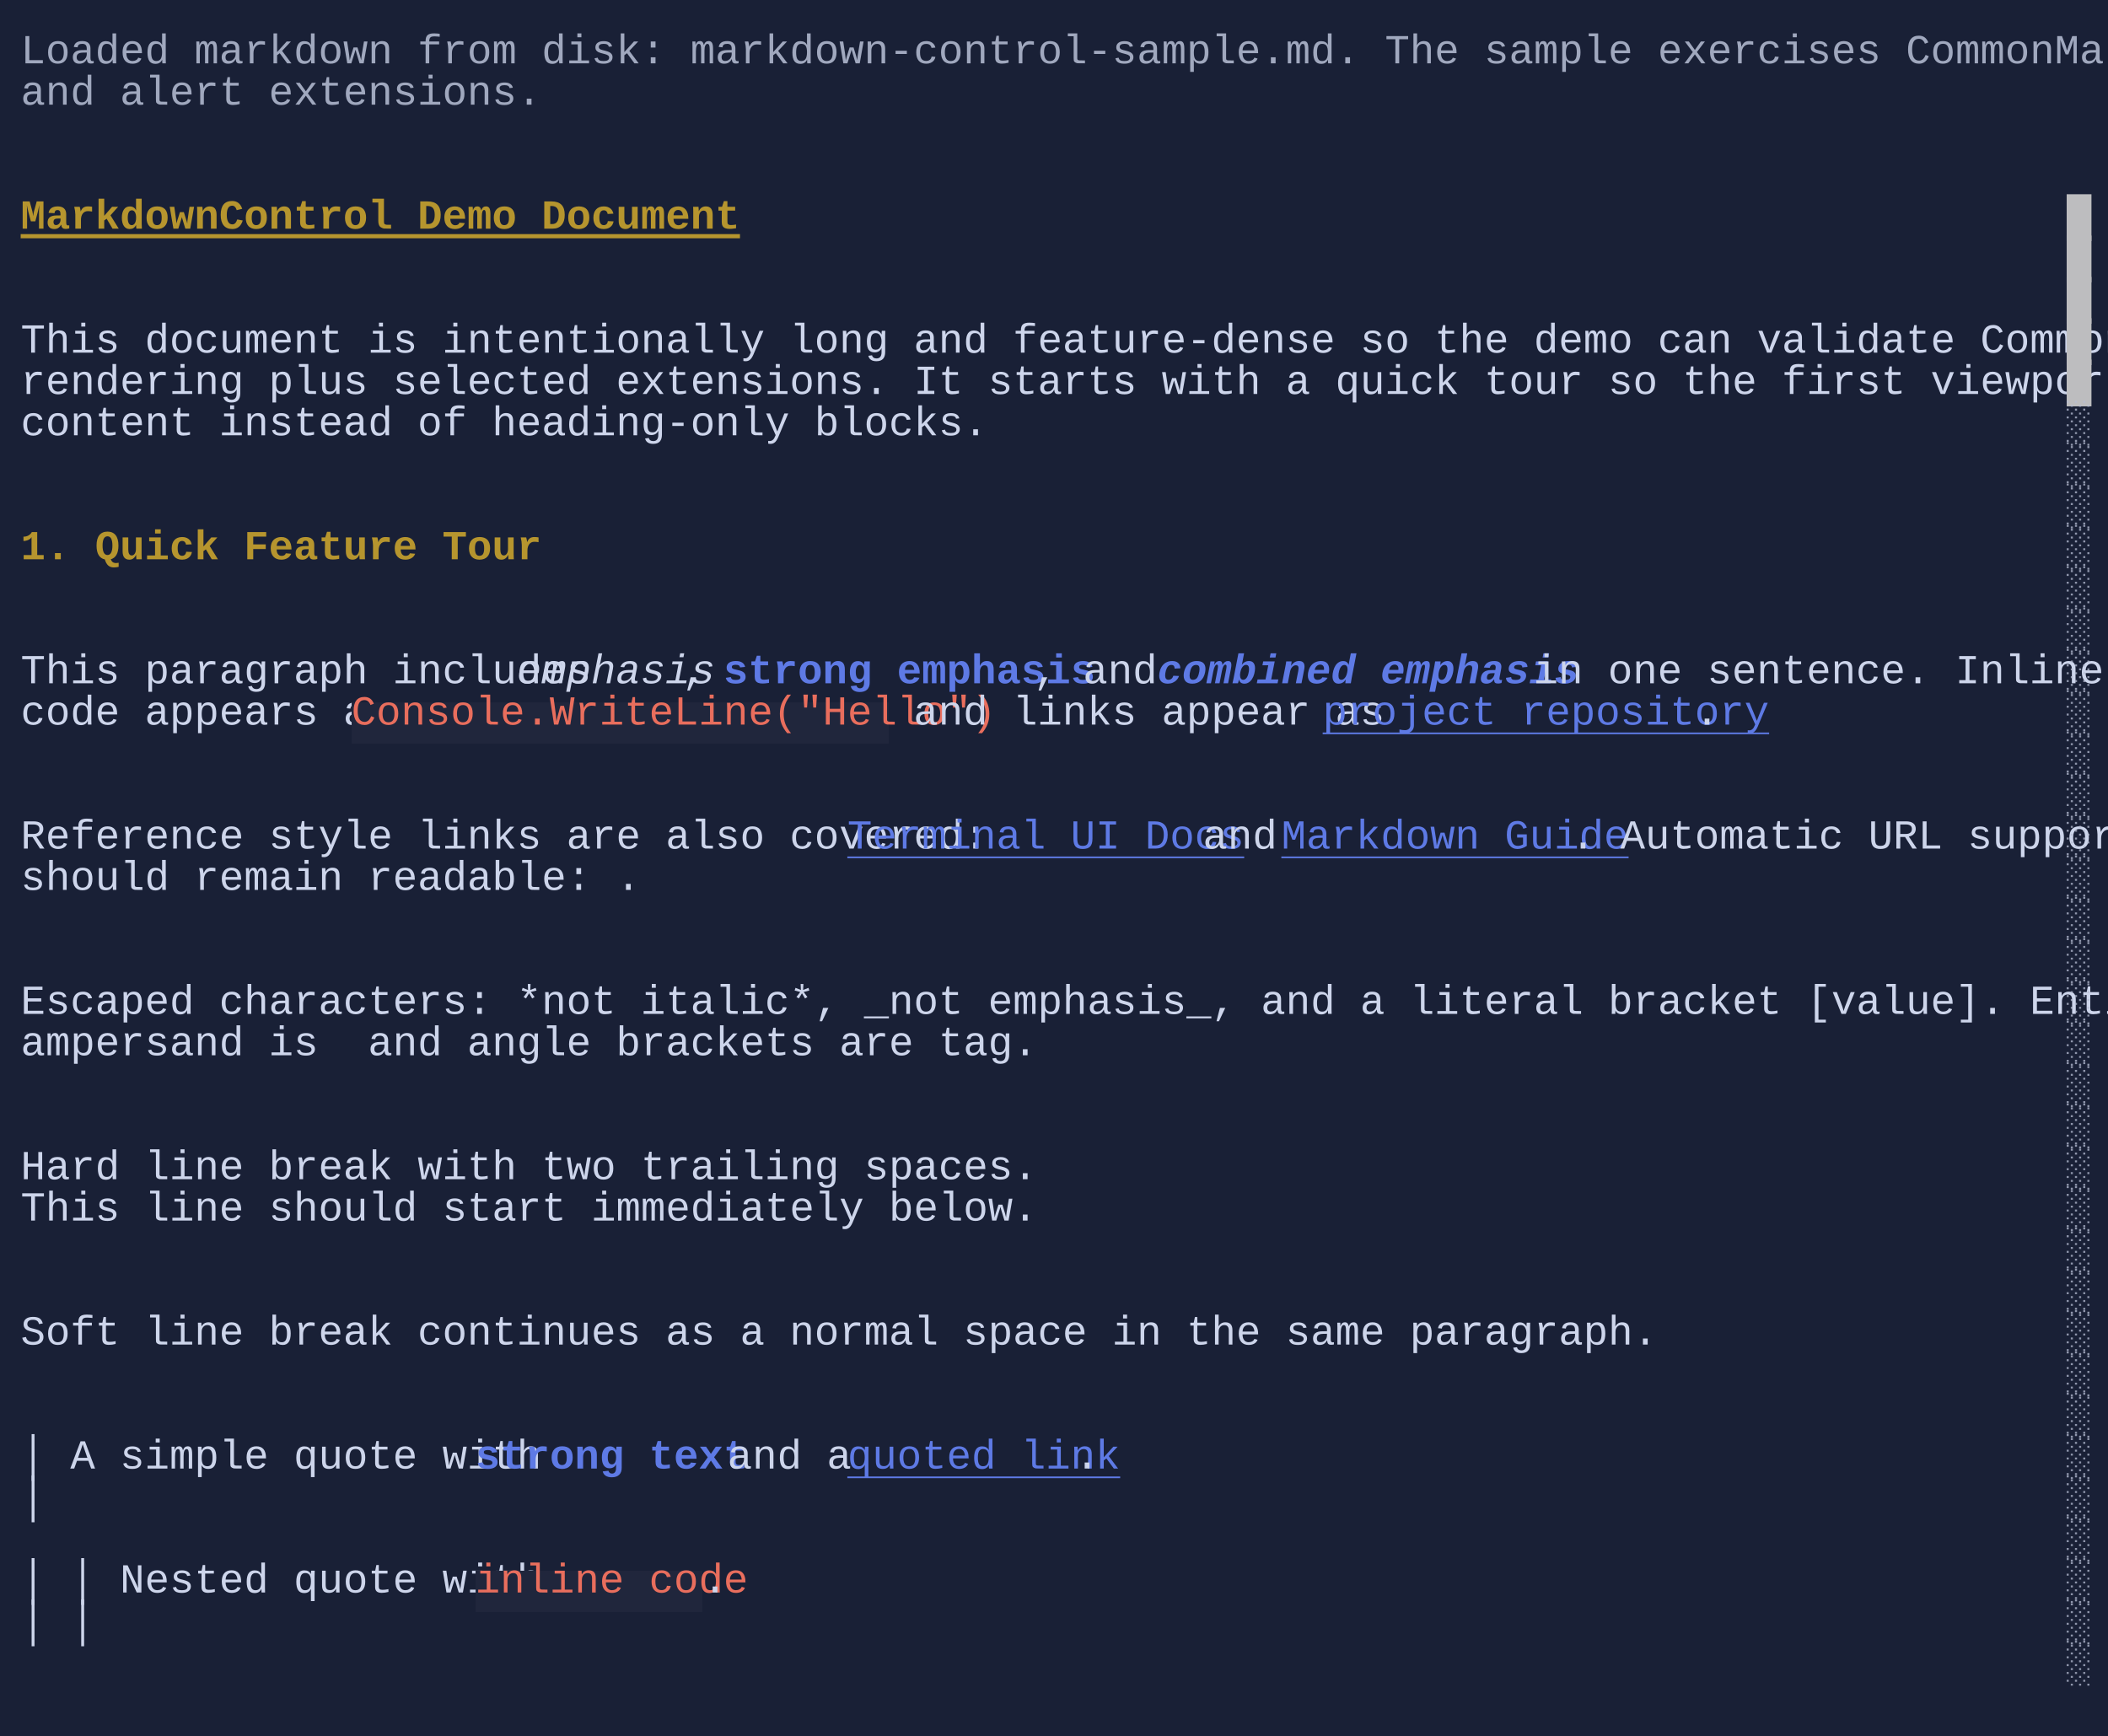
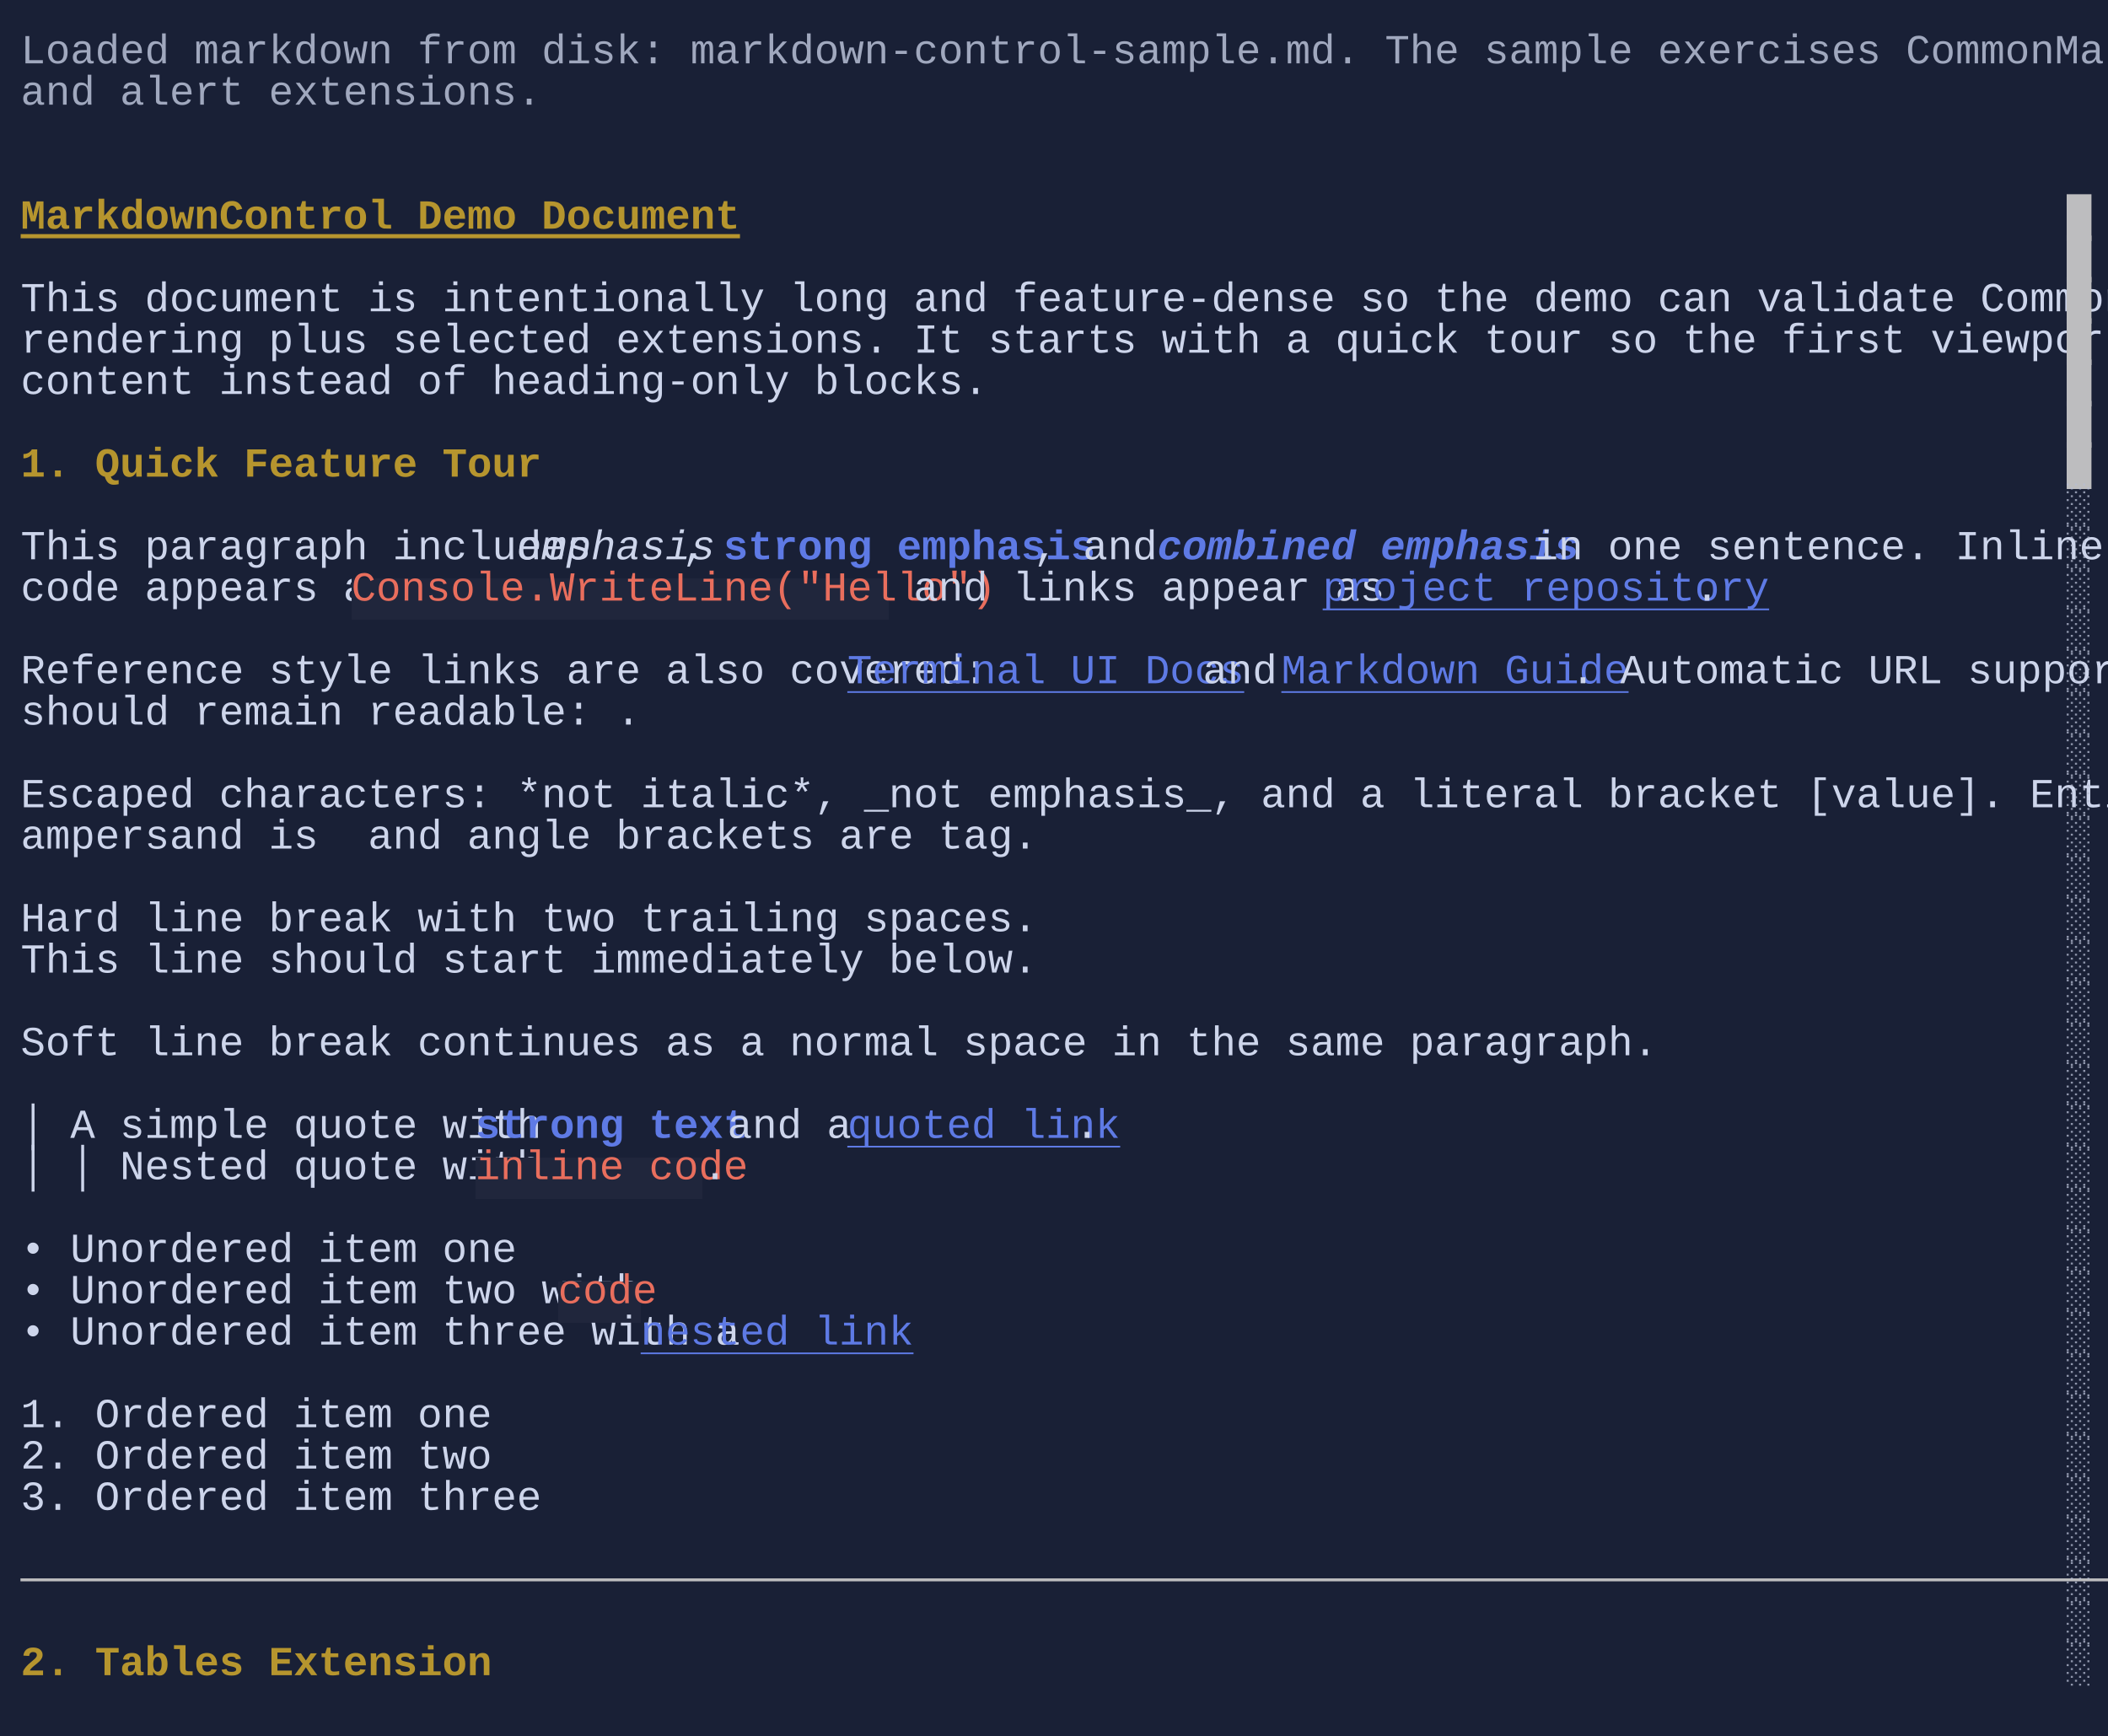
<svg xmlns="http://www.w3.org/2000/svg" viewBox="0 0 918 756" width="918" height="756" shape-rendering="crispEdges">
  <style>.t{font-family:ui-monospace, SFMono-Regular, Menlo, Monaco, Consolas, "Liberation Mono", "Courier New", monospace;font-size:18px;dominant-baseline:text-before-edge;white-space:pre;font-variant-ligatures:none;font-kerning:none;font-feature-settings:"liga" 0,"calt" 0;letter-spacing:0}</style>
  <rect x="0" y="0" width="918" height="756" fill="rgb(25,32,54)" />
  <text class="t" x="9" y="18" fill="rgb(205,213,235)" textLength="882" lengthAdjust="spacing" opacity="0.75" xml:space="preserve">Loaded markdown from disk: markdown-control-sample.md. The sample exercises CommonMark plus tables</text>
  <text class="t" x="9" y="36" fill="rgb(205,213,235)" textLength="189" lengthAdjust="spacing" opacity="0.75" xml:space="preserve">and alert extensions.</text>
  <text class="t" x="9" y="90" fill="rgb(182,149,46)" textLength="261" lengthAdjust="spacing" font-weight="700" text-decoration="underline" xml:space="preserve">MarkdownControl Demo Document</text>
  <text class="t" x="900" y="90" fill="rgb(189,189,191)" textLength="9" lengthAdjust="spacing" font-weight="700" xml:space="preserve">█</text>
  <text class="t" x="900" y="108" fill="rgb(189,189,191)" textLength="9" lengthAdjust="spacing" font-weight="700" xml:space="preserve">█</text>
+   <text class="t" x="9" y="126" fill="rgb(205,213,235)" textLength="891" lengthAdjust="spacing" xml:space="preserve">This document is intentionally long and feature-dense so the demo can validate CommonMark          </text>
  <text class="t" x="900" y="126" fill="rgb(189,189,191)" textLength="9" lengthAdjust="spacing" font-weight="700" xml:space="preserve">█</text>
-   <text class="t" x="9" y="144" fill="rgb(205,213,235)" textLength="891" lengthAdjust="spacing" xml:space="preserve">This document is intentionally long and feature-dense so the demo can validate CommonMark          </text>
+   <text class="t" x="9" y="144" fill="rgb(205,213,235)" textLength="891" lengthAdjust="spacing" xml:space="preserve">rendering plus selected extensions. It starts with a quick tour so the first viewport shows mixed  </text>
  <text class="t" x="900" y="144" fill="rgb(189,189,191)" textLength="9" lengthAdjust="spacing" font-weight="700" xml:space="preserve">█</text>
-   <text class="t" x="9" y="162" fill="rgb(205,213,235)" textLength="891" lengthAdjust="spacing" xml:space="preserve">rendering plus selected extensions. It starts with a quick tour so the first viewport shows mixed  </text>
+   <text class="t" x="9" y="162" fill="rgb(205,213,235)" textLength="891" lengthAdjust="spacing" xml:space="preserve">content instead of heading-only blocks.                                                            </text>
  <text class="t" x="900" y="162" fill="rgb(189,189,191)" textLength="9" lengthAdjust="spacing" font-weight="700" xml:space="preserve">█</text>
-   <text class="t" x="9" y="180" fill="rgb(205,213,235)" textLength="891" lengthAdjust="spacing" xml:space="preserve">content instead of heading-only blocks.                                                            </text>
-   <text class="t" x="900" y="180" fill="rgb(183,190,211)" textLength="9" lengthAdjust="spacing" opacity="0.75" xml:space="preserve">░</text>
-   <text class="t" x="900" y="198" fill="rgb(183,190,211)" textLength="9" lengthAdjust="spacing" opacity="0.75" xml:space="preserve">░</text>
+   <text class="t" x="900" y="180" fill="rgb(189,189,191)" textLength="9" lengthAdjust="spacing" font-weight="700" xml:space="preserve">█</text>
+   <text class="t" x="9" y="198" fill="rgb(182,149,46)" textLength="189" lengthAdjust="spacing" font-weight="700" xml:space="preserve">1. Quick Feature Tour</text>
+   <text class="t" x="900" y="198" fill="rgb(189,189,191)" textLength="9" lengthAdjust="spacing" font-weight="700" xml:space="preserve">█</text>
  <text class="t" x="900" y="216" fill="rgb(183,190,211)" textLength="9" lengthAdjust="spacing" opacity="0.75" xml:space="preserve">░</text>
-   <text class="t" x="9" y="234" fill="rgb(182,149,46)" textLength="189" lengthAdjust="spacing" font-weight="700" xml:space="preserve">1. Quick Feature Tour</text>
+   <text class="t" x="9" y="234" fill="rgb(205,213,235)" textLength="216" lengthAdjust="spacing" xml:space="preserve">This paragraph includes </text>
+   <text class="t" x="225" y="234" fill="rgb(205,213,235)" textLength="72" lengthAdjust="spacing" font-style="italic" xml:space="preserve">emphasis</text>
+   <text class="t" x="297" y="234" fill="rgb(205,213,235)" textLength="18" lengthAdjust="spacing" xml:space="preserve">, </text>
+   <text class="t" x="315" y="234" fill="rgb(94,122,229)" textLength="135" lengthAdjust="spacing" font-weight="700" xml:space="preserve">strong emphasis</text>
+   <text class="t" x="450" y="234" fill="rgb(205,213,235)" textLength="54" lengthAdjust="spacing" xml:space="preserve">, and </text>
+   <text class="t" x="504" y="234" fill="rgb(94,122,229)" textLength="153" lengthAdjust="spacing" font-weight="700" font-style="italic" xml:space="preserve">combined emphasis</text>
+   <text class="t" x="657" y="234" fill="rgb(205,213,235)" textLength="243" lengthAdjust="spacing" xml:space="preserve"> in one sentence. Inline   </text>
  <text class="t" x="900" y="234" fill="rgb(183,190,211)" textLength="9" lengthAdjust="spacing" opacity="0.75" xml:space="preserve">░</text>
+   <text class="t" x="9" y="252" fill="rgb(205,213,235)" textLength="144" lengthAdjust="spacing" xml:space="preserve">code appears as </text>
+   <rect x="153" y="252" width="234" height="18" fill="rgb(32,38,60)" />
+   <text class="t" x="153" y="252" fill="rgb(233,110,93)" textLength="234" lengthAdjust="spacing" xml:space="preserve">Console.WriteLine("Hello")</text>
+   <text class="t" x="387" y="252" fill="rgb(205,213,235)" textLength="189" lengthAdjust="spacing" xml:space="preserve"> and links appear as </text>
+   <text class="t" x="576" y="252" fill="rgb(94,122,229)" textLength="162" lengthAdjust="spacing" text-decoration="underline" xml:space="preserve">project repository</text>
+   <text class="t" x="738" y="252" fill="rgb(205,213,235)" textLength="162" lengthAdjust="spacing" xml:space="preserve">.                 </text>
  <text class="t" x="900" y="252" fill="rgb(183,190,211)" textLength="9" lengthAdjust="spacing" opacity="0.75" xml:space="preserve">░</text>
  <text class="t" x="900" y="270" fill="rgb(183,190,211)" textLength="9" lengthAdjust="spacing" opacity="0.75" xml:space="preserve">░</text>
-   <text class="t" x="9" y="288" fill="rgb(205,213,235)" textLength="216" lengthAdjust="spacing" xml:space="preserve">This paragraph includes </text>
-   <text class="t" x="225" y="288" fill="rgb(205,213,235)" textLength="72" lengthAdjust="spacing" font-style="italic" xml:space="preserve">emphasis</text>
-   <text class="t" x="297" y="288" fill="rgb(205,213,235)" textLength="18" lengthAdjust="spacing" xml:space="preserve">, </text>
-   <text class="t" x="315" y="288" fill="rgb(94,122,229)" textLength="135" lengthAdjust="spacing" font-weight="700" xml:space="preserve">strong emphasis</text>
-   <text class="t" x="450" y="288" fill="rgb(205,213,235)" textLength="54" lengthAdjust="spacing" xml:space="preserve">, and </text>
-   <text class="t" x="504" y="288" fill="rgb(94,122,229)" textLength="153" lengthAdjust="spacing" font-weight="700" font-style="italic" xml:space="preserve">combined emphasis</text>
-   <text class="t" x="657" y="288" fill="rgb(205,213,235)" textLength="243" lengthAdjust="spacing" xml:space="preserve"> in one sentence. Inline   </text>
+   <text class="t" x="9" y="288" fill="rgb(205,213,235)" textLength="360" lengthAdjust="spacing" xml:space="preserve">Reference style links are also covered: </text>
+   <text class="t" x="369" y="288" fill="rgb(94,122,229)" textLength="144" lengthAdjust="spacing" text-decoration="underline" xml:space="preserve">Terminal UI Docs</text>
+   <text class="t" x="513" y="288" fill="rgb(205,213,235)" textLength="45" lengthAdjust="spacing" xml:space="preserve"> and </text>
+   <text class="t" x="558" y="288" fill="rgb(94,122,229)" textLength="126" lengthAdjust="spacing" text-decoration="underline" xml:space="preserve">Markdown Guide</text>
+   <text class="t" x="684" y="288" fill="rgb(205,213,235)" textLength="216" lengthAdjust="spacing" xml:space="preserve">. Automatic URL support </text>
  <text class="t" x="900" y="288" fill="rgb(183,190,211)" textLength="9" lengthAdjust="spacing" opacity="0.75" xml:space="preserve">░</text>
-   <text class="t" x="9" y="306" fill="rgb(205,213,235)" textLength="144" lengthAdjust="spacing" xml:space="preserve">code appears as </text>
-   <rect x="153" y="306" width="234" height="18" fill="rgb(32,38,60)" />
-   <text class="t" x="153" y="306" fill="rgb(233,110,93)" textLength="234" lengthAdjust="spacing" xml:space="preserve">Console.WriteLine("Hello")</text>
-   <text class="t" x="387" y="306" fill="rgb(205,213,235)" textLength="189" lengthAdjust="spacing" xml:space="preserve"> and links appear as </text>
-   <text class="t" x="576" y="306" fill="rgb(94,122,229)" textLength="162" lengthAdjust="spacing" text-decoration="underline" xml:space="preserve">project repository</text>
-   <text class="t" x="738" y="306" fill="rgb(205,213,235)" textLength="162" lengthAdjust="spacing" xml:space="preserve">.                 </text>
+   <text class="t" x="9" y="306" fill="rgb(205,213,235)" textLength="891" lengthAdjust="spacing" xml:space="preserve">should remain readable: .                                                                          </text>
  <text class="t" x="900" y="306" fill="rgb(183,190,211)" textLength="9" lengthAdjust="spacing" opacity="0.75" xml:space="preserve">░</text>
  <text class="t" x="900" y="324" fill="rgb(183,190,211)" textLength="9" lengthAdjust="spacing" opacity="0.75" xml:space="preserve">░</text>
+   <text class="t" x="9" y="342" fill="rgb(205,213,235)" textLength="891" lengthAdjust="spacing" xml:space="preserve">Escaped characters: *not italic*, _not emphasis_, and a literal bracket [value]. Entity support:   </text>
  <text class="t" x="900" y="342" fill="rgb(183,190,211)" textLength="9" lengthAdjust="spacing" opacity="0.75" xml:space="preserve">░</text>
-   <text class="t" x="9" y="360" fill="rgb(205,213,235)" textLength="360" lengthAdjust="spacing" xml:space="preserve">Reference style links are also covered: </text>
-   <text class="t" x="369" y="360" fill="rgb(94,122,229)" textLength="144" lengthAdjust="spacing" text-decoration="underline" xml:space="preserve">Terminal UI Docs</text>
-   <text class="t" x="513" y="360" fill="rgb(205,213,235)" textLength="45" lengthAdjust="spacing" xml:space="preserve"> and </text>
-   <text class="t" x="558" y="360" fill="rgb(94,122,229)" textLength="126" lengthAdjust="spacing" text-decoration="underline" xml:space="preserve">Markdown Guide</text>
-   <text class="t" x="684" y="360" fill="rgb(205,213,235)" textLength="216" lengthAdjust="spacing" xml:space="preserve">. Automatic URL support </text>
+   <text class="t" x="9" y="360" fill="rgb(205,213,235)" textLength="891" lengthAdjust="spacing" xml:space="preserve">ampersand is  and angle brackets are tag.                                                          </text>
  <text class="t" x="900" y="360" fill="rgb(183,190,211)" textLength="9" lengthAdjust="spacing" opacity="0.75" xml:space="preserve">░</text>
-   <text class="t" x="9" y="378" fill="rgb(205,213,235)" textLength="891" lengthAdjust="spacing" xml:space="preserve">should remain readable: .                                                                          </text>
  <text class="t" x="900" y="378" fill="rgb(183,190,211)" textLength="9" lengthAdjust="spacing" opacity="0.75" xml:space="preserve">░</text>
+   <text class="t" x="9" y="396" fill="rgb(205,213,235)" textLength="891" lengthAdjust="spacing" xml:space="preserve">Hard line break with two trailing spaces.                                                          </text>
  <text class="t" x="900" y="396" fill="rgb(183,190,211)" textLength="9" lengthAdjust="spacing" opacity="0.75" xml:space="preserve">░</text>
+   <text class="t" x="9" y="414" fill="rgb(205,213,235)" textLength="891" lengthAdjust="spacing" xml:space="preserve">This line should start immediately below.                                                          </text>
  <text class="t" x="900" y="414" fill="rgb(183,190,211)" textLength="9" lengthAdjust="spacing" opacity="0.75" xml:space="preserve">░</text>
-   <text class="t" x="9" y="432" fill="rgb(205,213,235)" textLength="891" lengthAdjust="spacing" xml:space="preserve">Escaped characters: *not italic*, _not emphasis_, and a literal bracket [value]. Entity support:   </text>
  <text class="t" x="900" y="432" fill="rgb(183,190,211)" textLength="9" lengthAdjust="spacing" opacity="0.75" xml:space="preserve">░</text>
-   <text class="t" x="9" y="450" fill="rgb(205,213,235)" textLength="891" lengthAdjust="spacing" xml:space="preserve">ampersand is  and angle brackets are tag.                                                          </text>
+   <text class="t" x="9" y="450" fill="rgb(205,213,235)" textLength="891" lengthAdjust="spacing" xml:space="preserve">Soft line break continues as a normal space in the same paragraph.                                 </text>
  <text class="t" x="900" y="450" fill="rgb(183,190,211)" textLength="9" lengthAdjust="spacing" opacity="0.75" xml:space="preserve">░</text>
  <text class="t" x="900" y="468" fill="rgb(183,190,211)" textLength="9" lengthAdjust="spacing" opacity="0.75" xml:space="preserve">░</text>
+   <text class="t" x="9" y="486" fill="rgb(205,213,235)" textLength="198" lengthAdjust="spacing" xml:space="preserve">│ A simple quote with </text>
+   <text class="t" x="207" y="486" fill="rgb(94,122,229)" textLength="99" lengthAdjust="spacing" font-weight="700" xml:space="preserve">strong text</text>
+   <text class="t" x="306" y="486" fill="rgb(205,213,235)" textLength="63" lengthAdjust="spacing" xml:space="preserve"> and a </text>
+   <text class="t" x="369" y="486" fill="rgb(94,122,229)" textLength="99" lengthAdjust="spacing" text-decoration="underline" xml:space="preserve">quoted link</text>
+   <text class="t" x="468" y="486" fill="rgb(205,213,235)" textLength="432" lengthAdjust="spacing" xml:space="preserve">.                                               </text>
  <text class="t" x="900" y="486" fill="rgb(183,190,211)" textLength="9" lengthAdjust="spacing" opacity="0.75" xml:space="preserve">░</text>
-   <text class="t" x="9" y="504" fill="rgb(205,213,235)" textLength="891" lengthAdjust="spacing" xml:space="preserve">Hard line break with two trailing spaces.                                                          </text>
+   <text class="t" x="9" y="504" fill="rgb(205,213,235)" textLength="198" lengthAdjust="spacing" xml:space="preserve">│ │ Nested quote with </text>
+   <rect x="207" y="504" width="99" height="18" fill="rgb(32,38,60)" />
+   <text class="t" x="207" y="504" fill="rgb(233,110,93)" textLength="99" lengthAdjust="spacing" xml:space="preserve">inline code</text>
+   <text class="t" x="306" y="504" fill="rgb(205,213,235)" textLength="594" lengthAdjust="spacing" xml:space="preserve">.                                                                 </text>
  <text class="t" x="900" y="504" fill="rgb(183,190,211)" textLength="9" lengthAdjust="spacing" opacity="0.75" xml:space="preserve">░</text>
-   <text class="t" x="9" y="522" fill="rgb(205,213,235)" textLength="891" lengthAdjust="spacing" xml:space="preserve">This line should start immediately below.                                                          </text>
  <text class="t" x="900" y="522" fill="rgb(183,190,211)" textLength="9" lengthAdjust="spacing" opacity="0.75" xml:space="preserve">░</text>
+   <text class="t" x="9" y="540" fill="rgb(205,213,235)" textLength="891" lengthAdjust="spacing" xml:space="preserve">• Unordered item one                                                                               </text>
  <text class="t" x="900" y="540" fill="rgb(183,190,211)" textLength="9" lengthAdjust="spacing" opacity="0.75" xml:space="preserve">░</text>
+   <text class="t" x="9" y="558" fill="rgb(205,213,235)" textLength="234" lengthAdjust="spacing" xml:space="preserve">• Unordered item two with </text>
+   <rect x="243" y="558" width="36" height="18" fill="rgb(32,38,60)" />
+   <text class="t" x="243" y="558" fill="rgb(233,110,93)" textLength="36" lengthAdjust="spacing" xml:space="preserve">code</text>
  <text class="t" x="900" y="558" fill="rgb(183,190,211)" textLength="9" lengthAdjust="spacing" opacity="0.75" xml:space="preserve">░</text>
-   <text class="t" x="9" y="576" fill="rgb(205,213,235)" textLength="891" lengthAdjust="spacing" xml:space="preserve">Soft line break continues as a normal space in the same paragraph.                                 </text>
+   <text class="t" x="9" y="576" fill="rgb(205,213,235)" textLength="270" lengthAdjust="spacing" xml:space="preserve">• Unordered item three with a </text>
+   <text class="t" x="279" y="576" fill="rgb(94,122,229)" textLength="99" lengthAdjust="spacing" text-decoration="underline" xml:space="preserve">nested link</text>
  <text class="t" x="900" y="576" fill="rgb(183,190,211)" textLength="9" lengthAdjust="spacing" opacity="0.75" xml:space="preserve">░</text>
  <text class="t" x="900" y="594" fill="rgb(183,190,211)" textLength="9" lengthAdjust="spacing" opacity="0.75" xml:space="preserve">░</text>
+   <text class="t" x="9" y="612" fill="rgb(205,213,235)" textLength="891" lengthAdjust="spacing" xml:space="preserve">1. Ordered item one                                                                                </text>
  <text class="t" x="900" y="612" fill="rgb(183,190,211)" textLength="9" lengthAdjust="spacing" opacity="0.75" xml:space="preserve">░</text>
-   <text class="t" x="9" y="630" fill="rgb(205,213,235)" textLength="198" lengthAdjust="spacing" xml:space="preserve">│ A simple quote with </text>
-   <text class="t" x="207" y="630" fill="rgb(94,122,229)" textLength="99" lengthAdjust="spacing" font-weight="700" xml:space="preserve">strong text</text>
-   <text class="t" x="306" y="630" fill="rgb(205,213,235)" textLength="63" lengthAdjust="spacing" xml:space="preserve"> and a </text>
-   <text class="t" x="369" y="630" fill="rgb(94,122,229)" textLength="99" lengthAdjust="spacing" text-decoration="underline" xml:space="preserve">quoted link</text>
-   <text class="t" x="468" y="630" fill="rgb(205,213,235)" textLength="432" lengthAdjust="spacing" xml:space="preserve">.                                               </text>
+   <text class="t" x="9" y="630" fill="rgb(205,213,235)" textLength="891" lengthAdjust="spacing" xml:space="preserve">2. Ordered item two                                                                                </text>
  <text class="t" x="900" y="630" fill="rgb(183,190,211)" textLength="9" lengthAdjust="spacing" opacity="0.75" xml:space="preserve">░</text>
-   <text class="t" x="9" y="648" fill="rgb(205,213,235)" textLength="891" lengthAdjust="spacing" xml:space="preserve">│                                                                                                  </text>
+   <text class="t" x="9" y="648" fill="rgb(205,213,235)" textLength="891" lengthAdjust="spacing" xml:space="preserve">3. Ordered item three                                                                              </text>
  <text class="t" x="900" y="648" fill="rgb(183,190,211)" textLength="9" lengthAdjust="spacing" opacity="0.75" xml:space="preserve">░</text>
  <text class="t" x="900" y="666" fill="rgb(183,190,211)" textLength="9" lengthAdjust="spacing" opacity="0.75" xml:space="preserve">░</text>
-   <text class="t" x="9" y="684" fill="rgb(205,213,235)" textLength="198" lengthAdjust="spacing" xml:space="preserve">│ │ Nested quote with </text>
-   <rect x="207" y="684" width="99" height="18" fill="rgb(32,38,60)" />
-   <text class="t" x="207" y="684" fill="rgb(233,110,93)" textLength="99" lengthAdjust="spacing" xml:space="preserve">inline code</text>
-   <text class="t" x="306" y="684" fill="rgb(205,213,235)" textLength="594" lengthAdjust="spacing" xml:space="preserve">.                                                                 </text>
+   <text class="t" x="9" y="684" fill="rgb(189,189,191)" textLength="891" lengthAdjust="spacing" xml:space="preserve">───────────────────────────────────────────────────────────────────────────────────────────────────</text>
  <text class="t" x="900" y="684" fill="rgb(183,190,211)" textLength="9" lengthAdjust="spacing" opacity="0.75" xml:space="preserve">░</text>
-   <text class="t" x="9" y="702" fill="rgb(205,213,235)" textLength="891" lengthAdjust="spacing" xml:space="preserve">│ │                                                                                                </text>
  <text class="t" x="900" y="702" fill="rgb(183,190,211)" textLength="9" lengthAdjust="spacing" opacity="0.75" xml:space="preserve">░</text>
+   <text class="t" x="9" y="720" fill="rgb(182,149,46)" textLength="171" lengthAdjust="spacing" font-weight="700" xml:space="preserve">2. Tables Extension</text>
  <text class="t" x="900" y="720" fill="rgb(183,190,211)" textLength="9" lengthAdjust="spacing" opacity="0.75" xml:space="preserve">░</text>
</svg>
